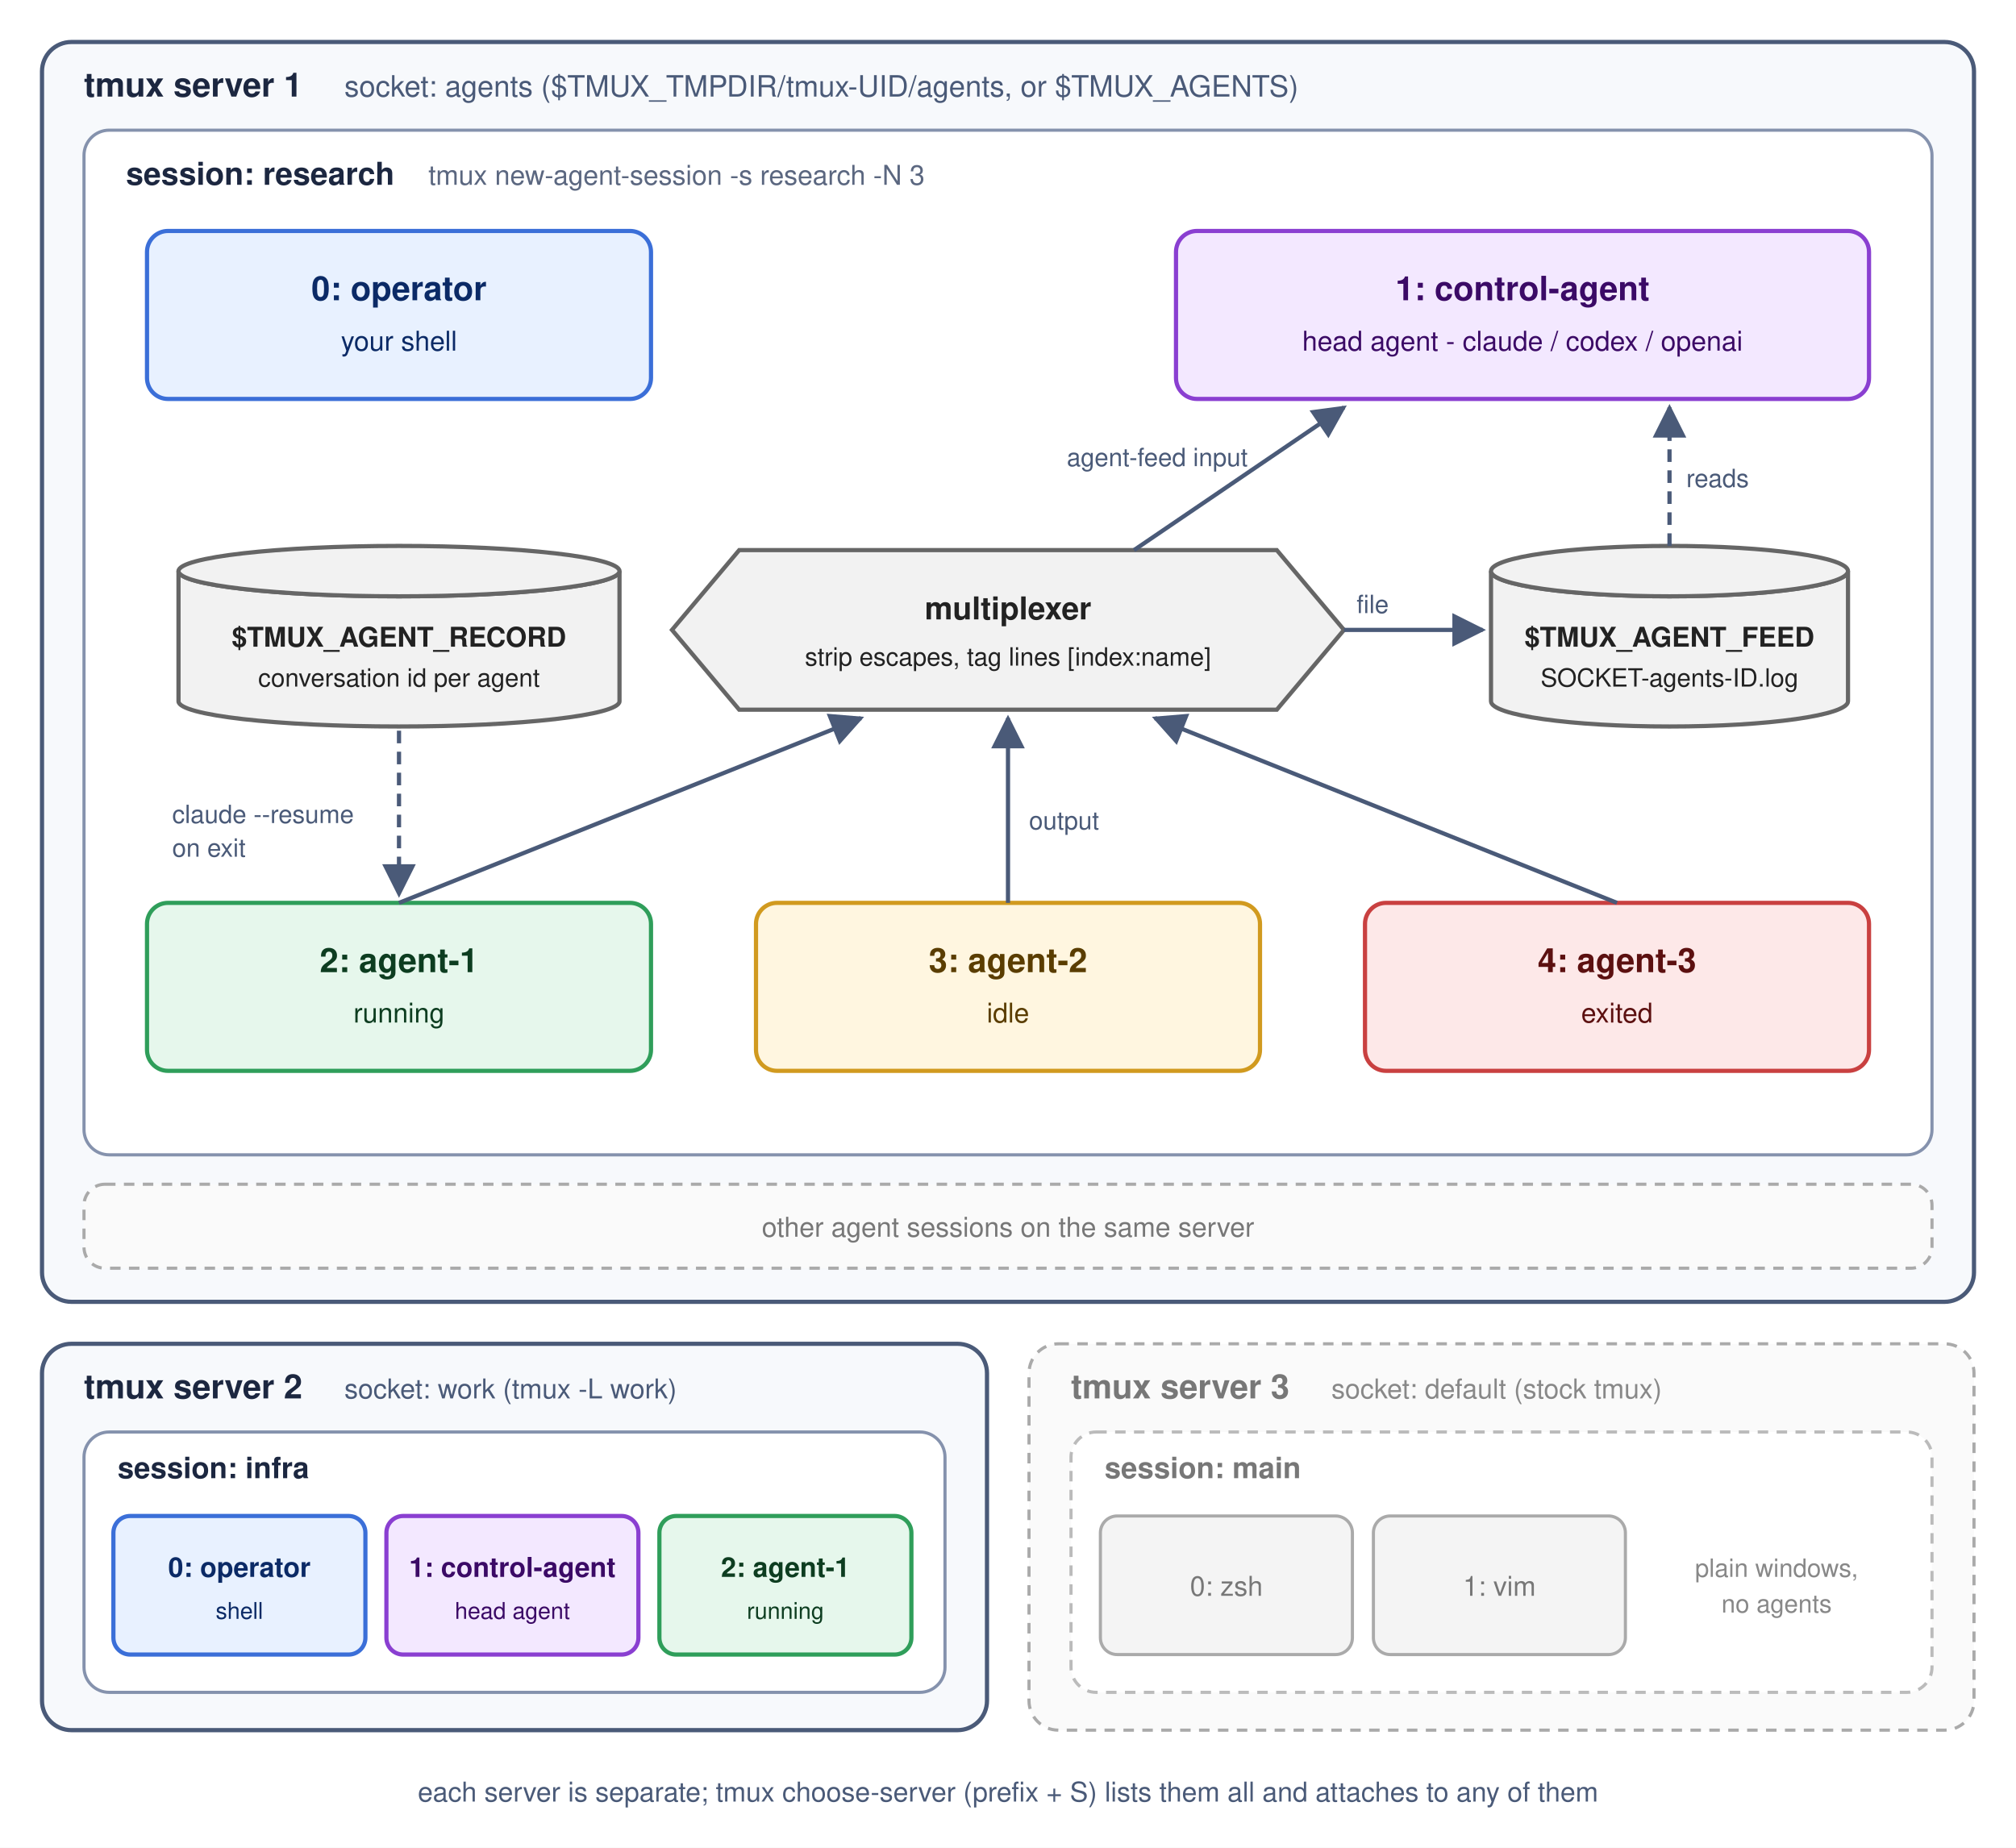
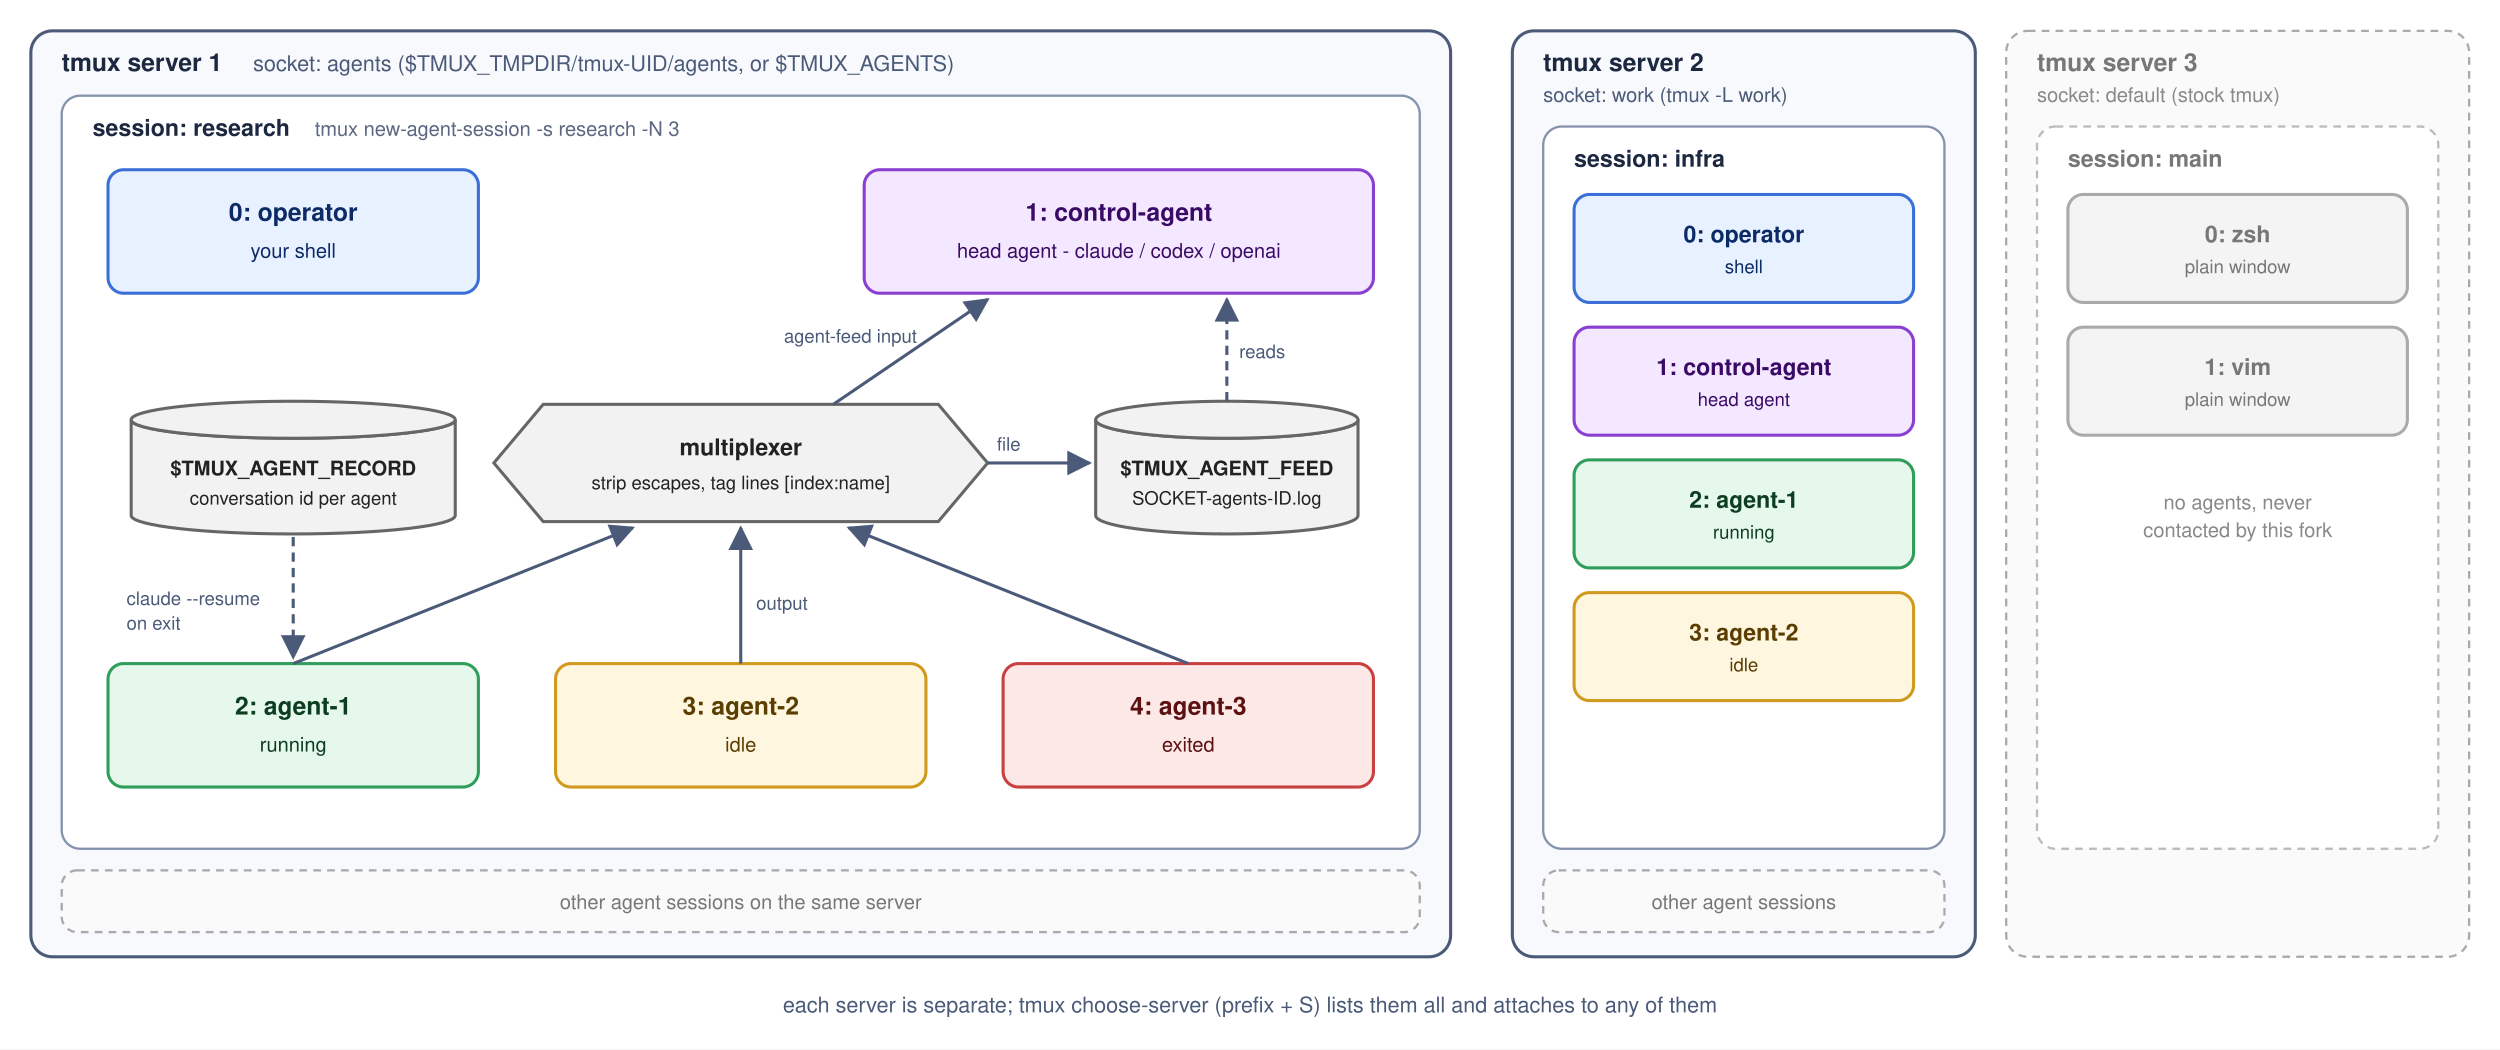
- <svg xmlns="http://www.w3.org/2000/svg" width="960" height="880" viewBox="0 0 960 880" font-family="Helvetica, Arial, sans-serif">
+ <svg xmlns="http://www.w3.org/2000/svg" width="1620" height="680" viewBox="0 0 1620 680" font-family="Helvetica, Arial, sans-serif">
  <defs>
    <marker id="arrow" viewBox="0 0 10 10" refX="9" refY="5" markerWidth="8" markerHeight="8" orient="auto-start-reverse">
      <path d="M0,0 L10,5 L0,10 z" fill="#4a5a78" />
    </marker>
  </defs>
-   <rect width="960" height="880" fill="#ffffff" />
+   <rect width="1620" height="680" fill="#ffffff" />
  <rect x="20" y="20" width="920" height="600" rx="14" fill="#f7f9fc" stroke="#4a5a78" stroke-width="2" />
  <text x="40" y="46" font-size="16" font-weight="bold" fill="#1c2740">tmux server 1</text>
  <text x="164" y="46" font-size="14" fill="#4a5a78">socket: agents ($TMUX_TMPDIR/tmux-UID/agents, or $TMUX_AGENTS)</text>
  <rect x="40" y="62" width="880" height="488" rx="12" fill="#ffffff" stroke="#8592ad" stroke-width="1.5" />
  <text x="60" y="88" font-size="15" font-weight="bold" fill="#1c2740">session: research</text>
  <text x="204" y="88" font-size="13" fill="#5b6780">tmux new-agent-session -s research -N 3</text>
  <rect x="70" y="110" width="240" height="80" rx="10" fill="#e8f1ff" stroke="#3b6fd8" stroke-width="2" />
  <text x="190" y="143" font-size="16" font-weight="bold" fill="#0b2a66" text-anchor="middle">0: operator</text>
  <text x="190" y="167" font-size="13" fill="#0b2a66" text-anchor="middle">your shell</text>
  <rect x="560" y="110" width="330" height="80" rx="10" fill="#f3e8ff" stroke="#8a3fd1" stroke-width="2" />
  <text x="725" y="143" font-size="16" font-weight="bold" fill="#3b0a66" text-anchor="middle">1: control-agent</text>
  <text x="725" y="167" font-size="13" fill="#3b0a66" text-anchor="middle">head agent - claude / codex / openai</text>
  <polygon points="320,300 352,262 608,262 640,300 608,338 352,338" fill="#f2f2f2" stroke="#666666" stroke-width="2" />
  <text x="480" y="295" font-size="15" font-weight="bold" fill="#222222" text-anchor="middle">multiplexer</text>
  <text x="480" y="317" font-size="12" fill="#222222" text-anchor="middle">strip escapes, tag lines [index:name]</text>
  <path d="M710,272 a85,12 0 0,0 170,0 v62 a85,12 0 0,1 -170,0 z" fill="#f2f2f2" stroke="#666666" stroke-width="2" />
  <ellipse cx="795" cy="272" rx="85" ry="12" fill="#f2f2f2" stroke="#666666" stroke-width="2" />
  <text x="795" y="308" font-size="13" font-weight="bold" fill="#222222" text-anchor="middle">$TMUX_AGENT_FEED</text>
  <text x="795" y="327" font-size="12" fill="#222222" text-anchor="middle">SOCKET-agents-ID.log</text>
  <path d="M85,272 a105,12 0 0,0 210,0 v62 a105,12 0 0,1 -210,0 z" fill="#f2f2f2" stroke="#666666" stroke-width="2" />
  <ellipse cx="190" cy="272" rx="105" ry="12" fill="#f2f2f2" stroke="#666666" stroke-width="2" />
  <text x="190" y="308" font-size="13" font-weight="bold" fill="#222222" text-anchor="middle">$TMUX_AGENT_RECORD</text>
  <text x="190" y="327" font-size="12" fill="#222222" text-anchor="middle">conversation id per agent</text>
  <path d="M190,348 L190,426" stroke="#4a5a78" stroke-width="2" stroke-dasharray="6 4" fill="none" marker-end="url(#arrow)" />
  <text x="82" y="392" font-size="12" fill="#4a5a78">claude --resume</text>
  <text x="82" y="408" font-size="12" fill="#4a5a78">on exit</text>
  <rect x="70" y="430" width="240" height="80" rx="10" fill="#e6f7ec" stroke="#2f9e5a" stroke-width="2" />
  <text x="190" y="463" font-size="16" font-weight="bold" fill="#0d3d20" text-anchor="middle">2: agent-1</text>
  <text x="190" y="487" font-size="13" fill="#0d3d20" text-anchor="middle">running</text>
  <rect x="360" y="430" width="240" height="80" rx="10" fill="#fff6e0" stroke="#d19a1f" stroke-width="2" />
  <text x="480" y="463" font-size="16" font-weight="bold" fill="#5a3d00" text-anchor="middle">3: agent-2</text>
  <text x="480" y="487" font-size="13" fill="#5a3d00" text-anchor="middle">idle</text>
  <rect x="650" y="430" width="240" height="80" rx="10" fill="#fde8e8" stroke="#c94040" stroke-width="2" />
  <text x="770" y="463" font-size="16" font-weight="bold" fill="#5c1010" text-anchor="middle">4: agent-3</text>
  <text x="770" y="487" font-size="13" fill="#5c1010" text-anchor="middle">exited</text>
  <g stroke="#4a5a78" stroke-width="2" fill="none" marker-end="url(#arrow)">
    <path d="M190,430 L410,342" />
    <path d="M480,430 L480,342" />
    <path d="M770,430 L550,342" />
    <path d="M540,262 L640,194" />
    <path d="M640,300 L706,300" />
  </g>
  <path d="M795,260 L795,194" stroke="#4a5a78" stroke-width="2" stroke-dasharray="6 4" fill="none" marker-end="url(#arrow)" />
  <g font-size="12" fill="#4a5a78">
    <text x="490" y="395">output</text>
    <text x="508" y="222">agent-feed input</text>
    <text x="646" y="292">file</text>
    <text x="803" y="232">reads</text>
  </g>
  <rect x="40" y="564" width="880" height="40" rx="10" fill="#fafafa" stroke="#aaaaaa" stroke-width="1.5" stroke-dasharray="5 4" />
  <text x="480" y="589" font-size="13" fill="#777777" text-anchor="middle">other agent sessions on the same server</text>
-   <rect x="20" y="640" width="450" height="184" rx="14" fill="#f7f9fc" stroke="#4a5a78" stroke-width="2" />
-   <text x="40" y="666" font-size="16" font-weight="bold" fill="#1c2740">tmux server 2</text>
-   <text x="164" y="666" font-size="13" fill="#4a5a78">socket: work (tmux -L work)</text>
-   <rect x="40" y="682" width="410" height="124" rx="12" fill="#ffffff" stroke="#8592ad" stroke-width="1.5" />
-   <text x="56" y="704" font-size="14" font-weight="bold" fill="#1c2740">session: infra</text>
-   <rect x="54" y="722" width="120" height="66" rx="8" fill="#e8f1ff" stroke="#3b6fd8" stroke-width="2" />
-   <text x="114" y="751" font-size="13" font-weight="bold" fill="#0b2a66" text-anchor="middle">0: operator</text>
-   <text x="114" y="771" font-size="11" fill="#0b2a66" text-anchor="middle">shell</text>
-   <rect x="184" y="722" width="120" height="66" rx="8" fill="#f3e8ff" stroke="#8a3fd1" stroke-width="2" />
-   <text x="244" y="751" font-size="13" font-weight="bold" fill="#3b0a66" text-anchor="middle">1: control-agent</text>
-   <text x="244" y="771" font-size="11" fill="#3b0a66" text-anchor="middle">head agent</text>
-   <rect x="314" y="722" width="120" height="66" rx="8" fill="#e6f7ec" stroke="#2f9e5a" stroke-width="2" />
-   <text x="374" y="751" font-size="13" font-weight="bold" fill="#0d3d20" text-anchor="middle">2: agent-1</text>
-   <text x="374" y="771" font-size="11" fill="#0d3d20" text-anchor="middle">running</text>
-   <rect x="490" y="640" width="450" height="184" rx="14" fill="#fafafa" stroke="#aaaaaa" stroke-width="1.5" stroke-dasharray="5 4" />
-   <text x="510" y="666" font-size="16" font-weight="bold" fill="#777777">tmux server 3</text>
-   <text x="634" y="666" font-size="13" fill="#888888">socket: default (stock tmux)</text>
-   <rect x="510" y="682" width="410" height="124" rx="12" fill="#ffffff" stroke="#bbbbbb" stroke-width="1.5" stroke-dasharray="5 4" />
-   <text x="526" y="704" font-size="14" font-weight="bold" fill="#777777">session: main</text>
-   <rect x="524" y="722" width="120" height="66" rx="8" fill="#f4f4f4" stroke="#aaaaaa" stroke-width="1.5" />
-   <text x="584" y="760" font-size="13" fill="#777777" text-anchor="middle">0: zsh</text>
-   <rect x="654" y="722" width="120" height="66" rx="8" fill="#f4f4f4" stroke="#aaaaaa" stroke-width="1.5" />
-   <text x="714" y="760" font-size="13" fill="#777777" text-anchor="middle">1: vim</text>
-   <text x="846" y="751" font-size="12" fill="#888888" text-anchor="middle">plain windows,</text>
-   <text x="846" y="768" font-size="12" fill="#888888" text-anchor="middle">no agents</text>
-   <text x="480" y="858" font-size="13" fill="#4a5a78" text-anchor="middle">each server is separate; tmux choose-server (prefix + S) lists them all and attaches to any of them</text>
+   <rect x="980" y="20" width="300" height="600" rx="14" fill="#f7f9fc" stroke="#4a5a78" stroke-width="2" />
+   <text x="1000" y="46" font-size="16" font-weight="bold" fill="#1c2740">tmux server 2</text>
+   <text x="1000" y="66" font-size="13" fill="#4a5a78">socket: work (tmux -L work)</text>
+   <rect x="1000" y="82" width="260" height="468" rx="12" fill="#ffffff" stroke="#8592ad" stroke-width="1.5" />
+   <text x="1020" y="108" font-size="15" font-weight="bold" fill="#1c2740">session: infra</text>
+   <rect x="1020" y="126" width="220" height="70" rx="10" fill="#e8f1ff" stroke="#3b6fd8" stroke-width="2" />
+   <text x="1130" y="157" font-size="15" font-weight="bold" fill="#0b2a66" text-anchor="middle">0: operator</text>
+   <text x="1130" y="177" font-size="12" fill="#0b2a66" text-anchor="middle">shell</text>
+   <rect x="1020" y="212" width="220" height="70" rx="10" fill="#f3e8ff" stroke="#8a3fd1" stroke-width="2" />
+   <text x="1130" y="243" font-size="15" font-weight="bold" fill="#3b0a66" text-anchor="middle">1: control-agent</text>
+   <text x="1130" y="263" font-size="12" fill="#3b0a66" text-anchor="middle">head agent</text>
+   <rect x="1020" y="298" width="220" height="70" rx="10" fill="#e6f7ec" stroke="#2f9e5a" stroke-width="2" />
+   <text x="1130" y="329" font-size="15" font-weight="bold" fill="#0d3d20" text-anchor="middle">2: agent-1</text>
+   <text x="1130" y="349" font-size="12" fill="#0d3d20" text-anchor="middle">running</text>
+   <rect x="1020" y="384" width="220" height="70" rx="10" fill="#fff6e0" stroke="#d19a1f" stroke-width="2" />
+   <text x="1130" y="415" font-size="15" font-weight="bold" fill="#5a3d00" text-anchor="middle">3: agent-2</text>
+   <text x="1130" y="435" font-size="12" fill="#5a3d00" text-anchor="middle">idle</text>
+   <rect x="1000" y="564" width="260" height="40" rx="10" fill="#fafafa" stroke="#aaaaaa" stroke-width="1.5" stroke-dasharray="5 4" />
+   <text x="1130" y="589" font-size="13" fill="#777777" text-anchor="middle">other agent sessions</text>
+   <rect x="1300" y="20" width="300" height="600" rx="14" fill="#fafafa" stroke="#aaaaaa" stroke-width="1.5" stroke-dasharray="5 4" />
+   <text x="1320" y="46" font-size="16" font-weight="bold" fill="#777777">tmux server 3</text>
+   <text x="1320" y="66" font-size="13" fill="#888888">socket: default (stock tmux)</text>
+   <rect x="1320" y="82" width="260" height="468" rx="12" fill="#ffffff" stroke="#bbbbbb" stroke-width="1.5" stroke-dasharray="5 4" />
+   <text x="1340" y="108" font-size="15" font-weight="bold" fill="#777777">session: main</text>
+   <rect x="1340" y="126" width="220" height="70" rx="10" fill="#f4f4f4" stroke="#aaaaaa" stroke-width="2" />
+   <text x="1450" y="157" font-size="15" font-weight="bold" fill="#777777" text-anchor="middle">0: zsh</text>
+   <text x="1450" y="177" font-size="12" fill="#777777" text-anchor="middle">plain window</text>
+   <rect x="1340" y="212" width="220" height="70" rx="10" fill="#f4f4f4" stroke="#aaaaaa" stroke-width="2" />
+   <text x="1450" y="243" font-size="15" font-weight="bold" fill="#777777" text-anchor="middle">1: vim</text>
+   <text x="1450" y="263" font-size="12" fill="#777777" text-anchor="middle">plain window</text>
+   <text x="1450" y="330" font-size="13" fill="#888888" text-anchor="middle">no agents, never</text>
+   <text x="1450" y="348" font-size="13" fill="#888888" text-anchor="middle">contacted by this fork</text>
+   <text x="810" y="656" font-size="14" fill="#4a5a78" text-anchor="middle">each server is separate; tmux choose-server (prefix + S) lists them all and attaches to any of them</text>
</svg>
